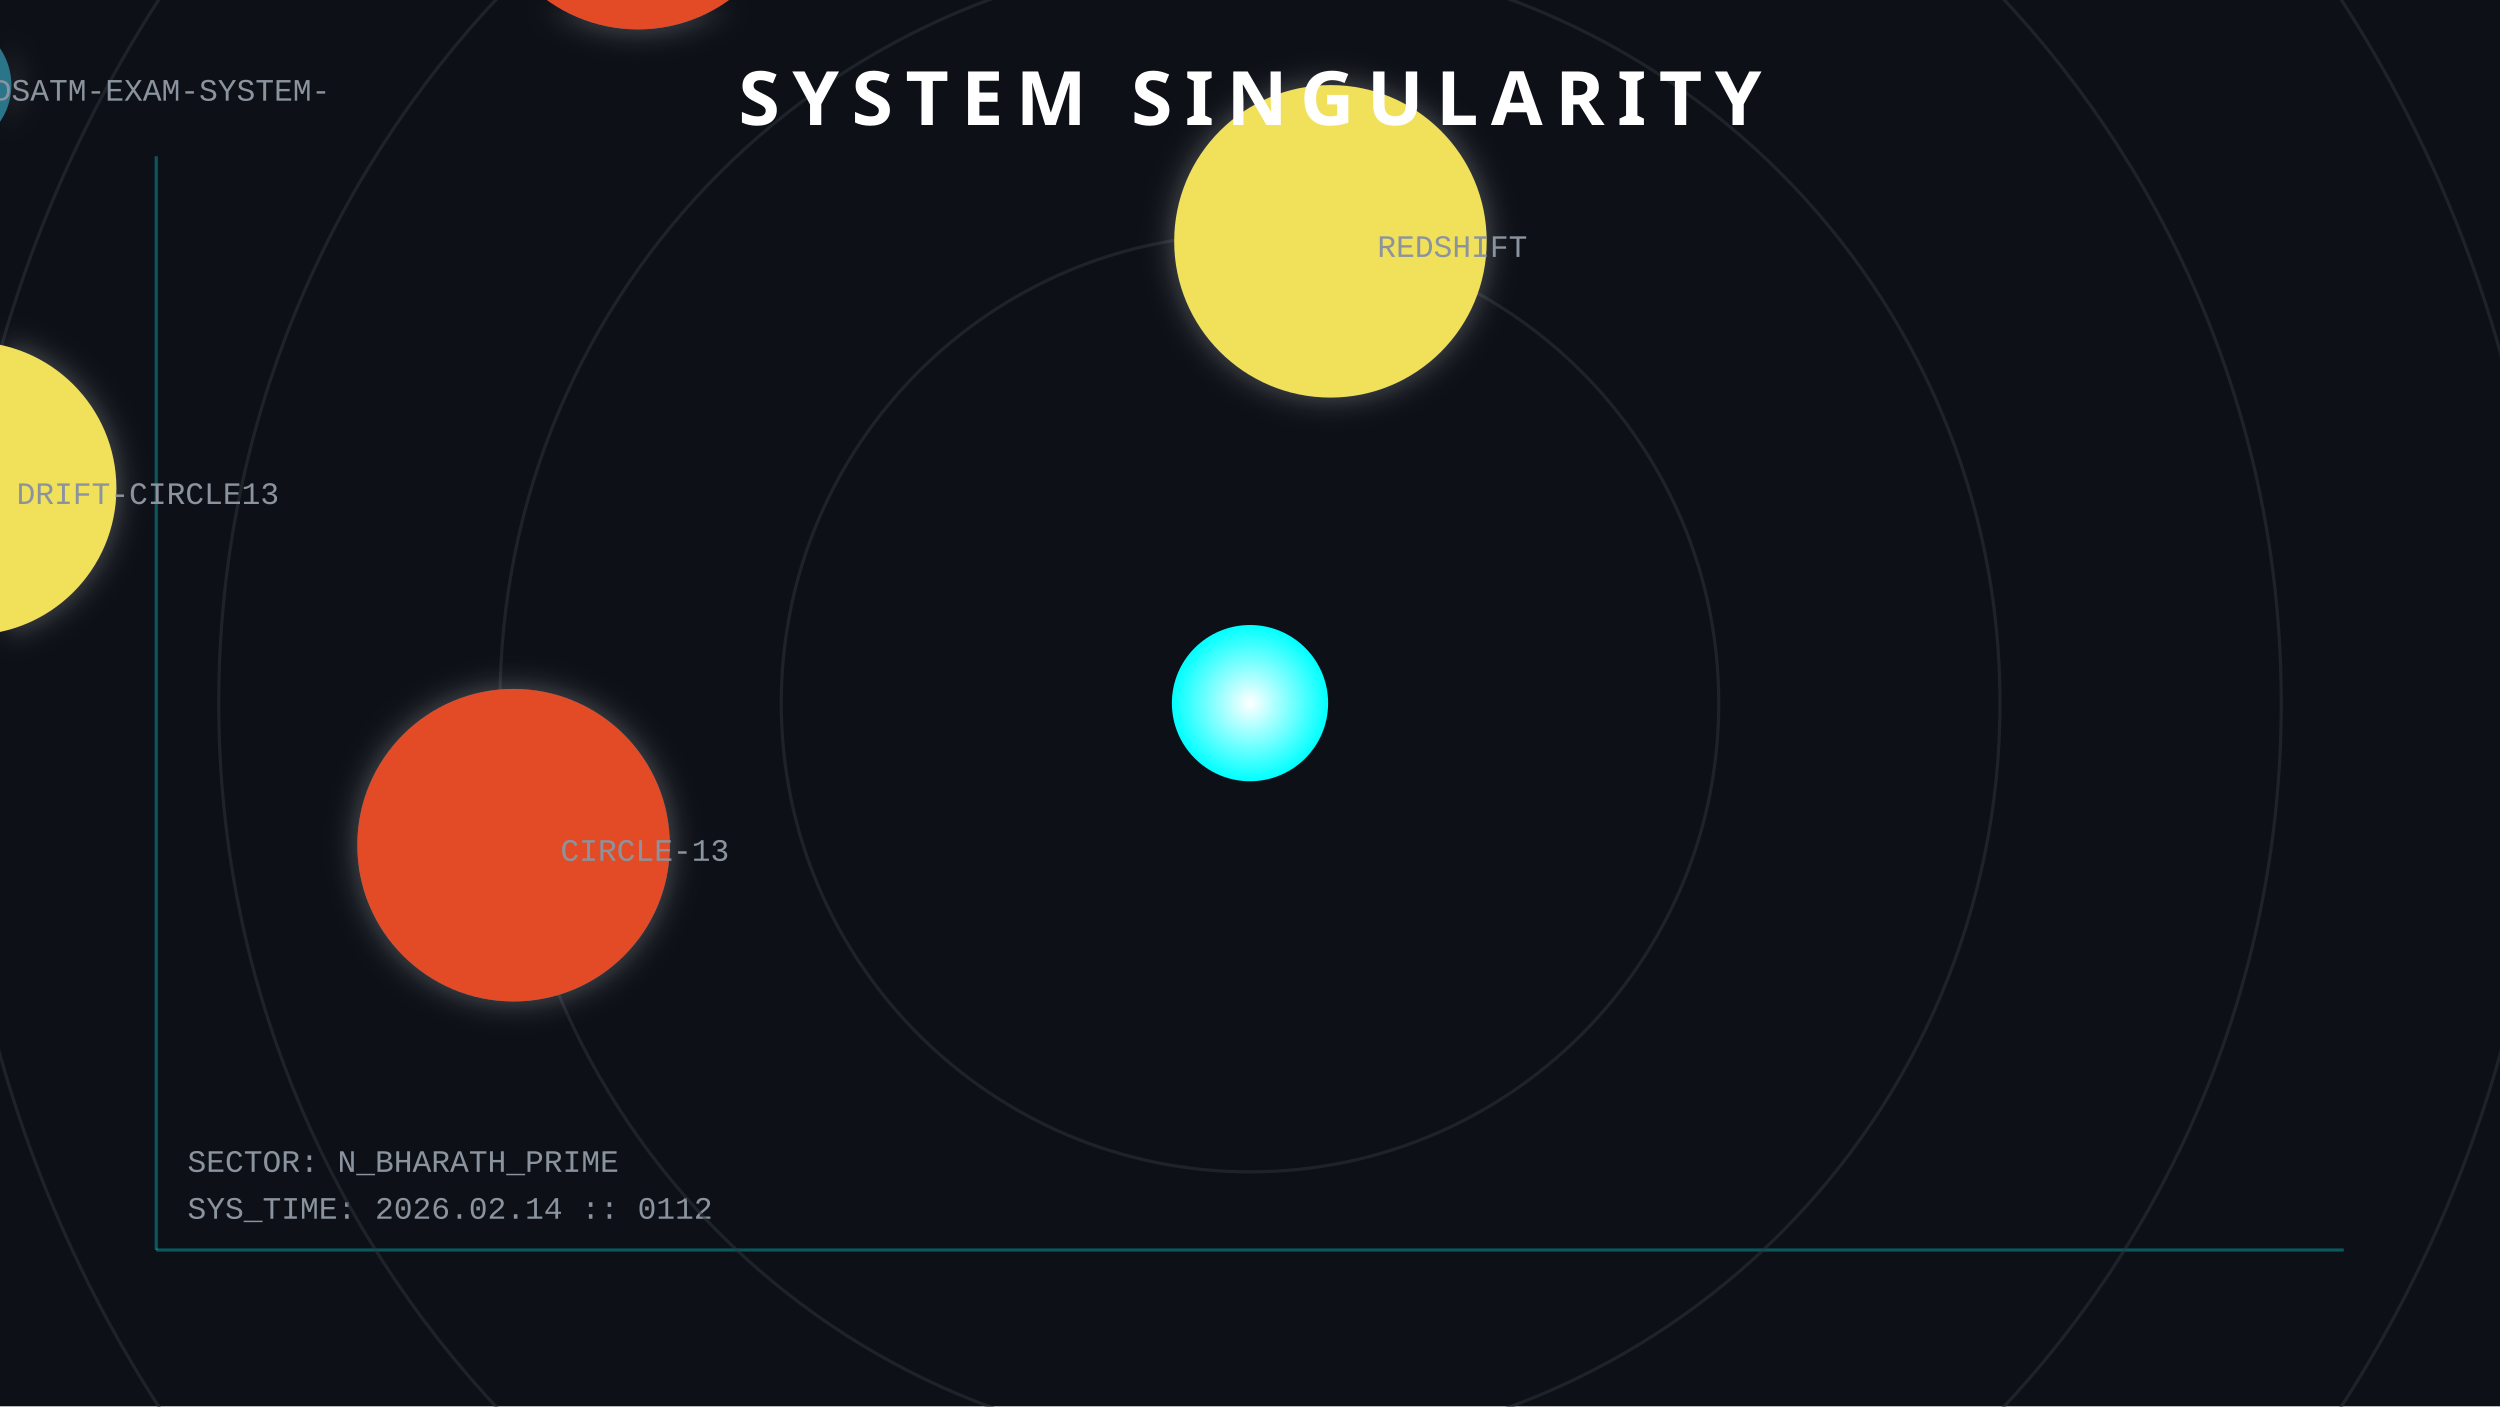
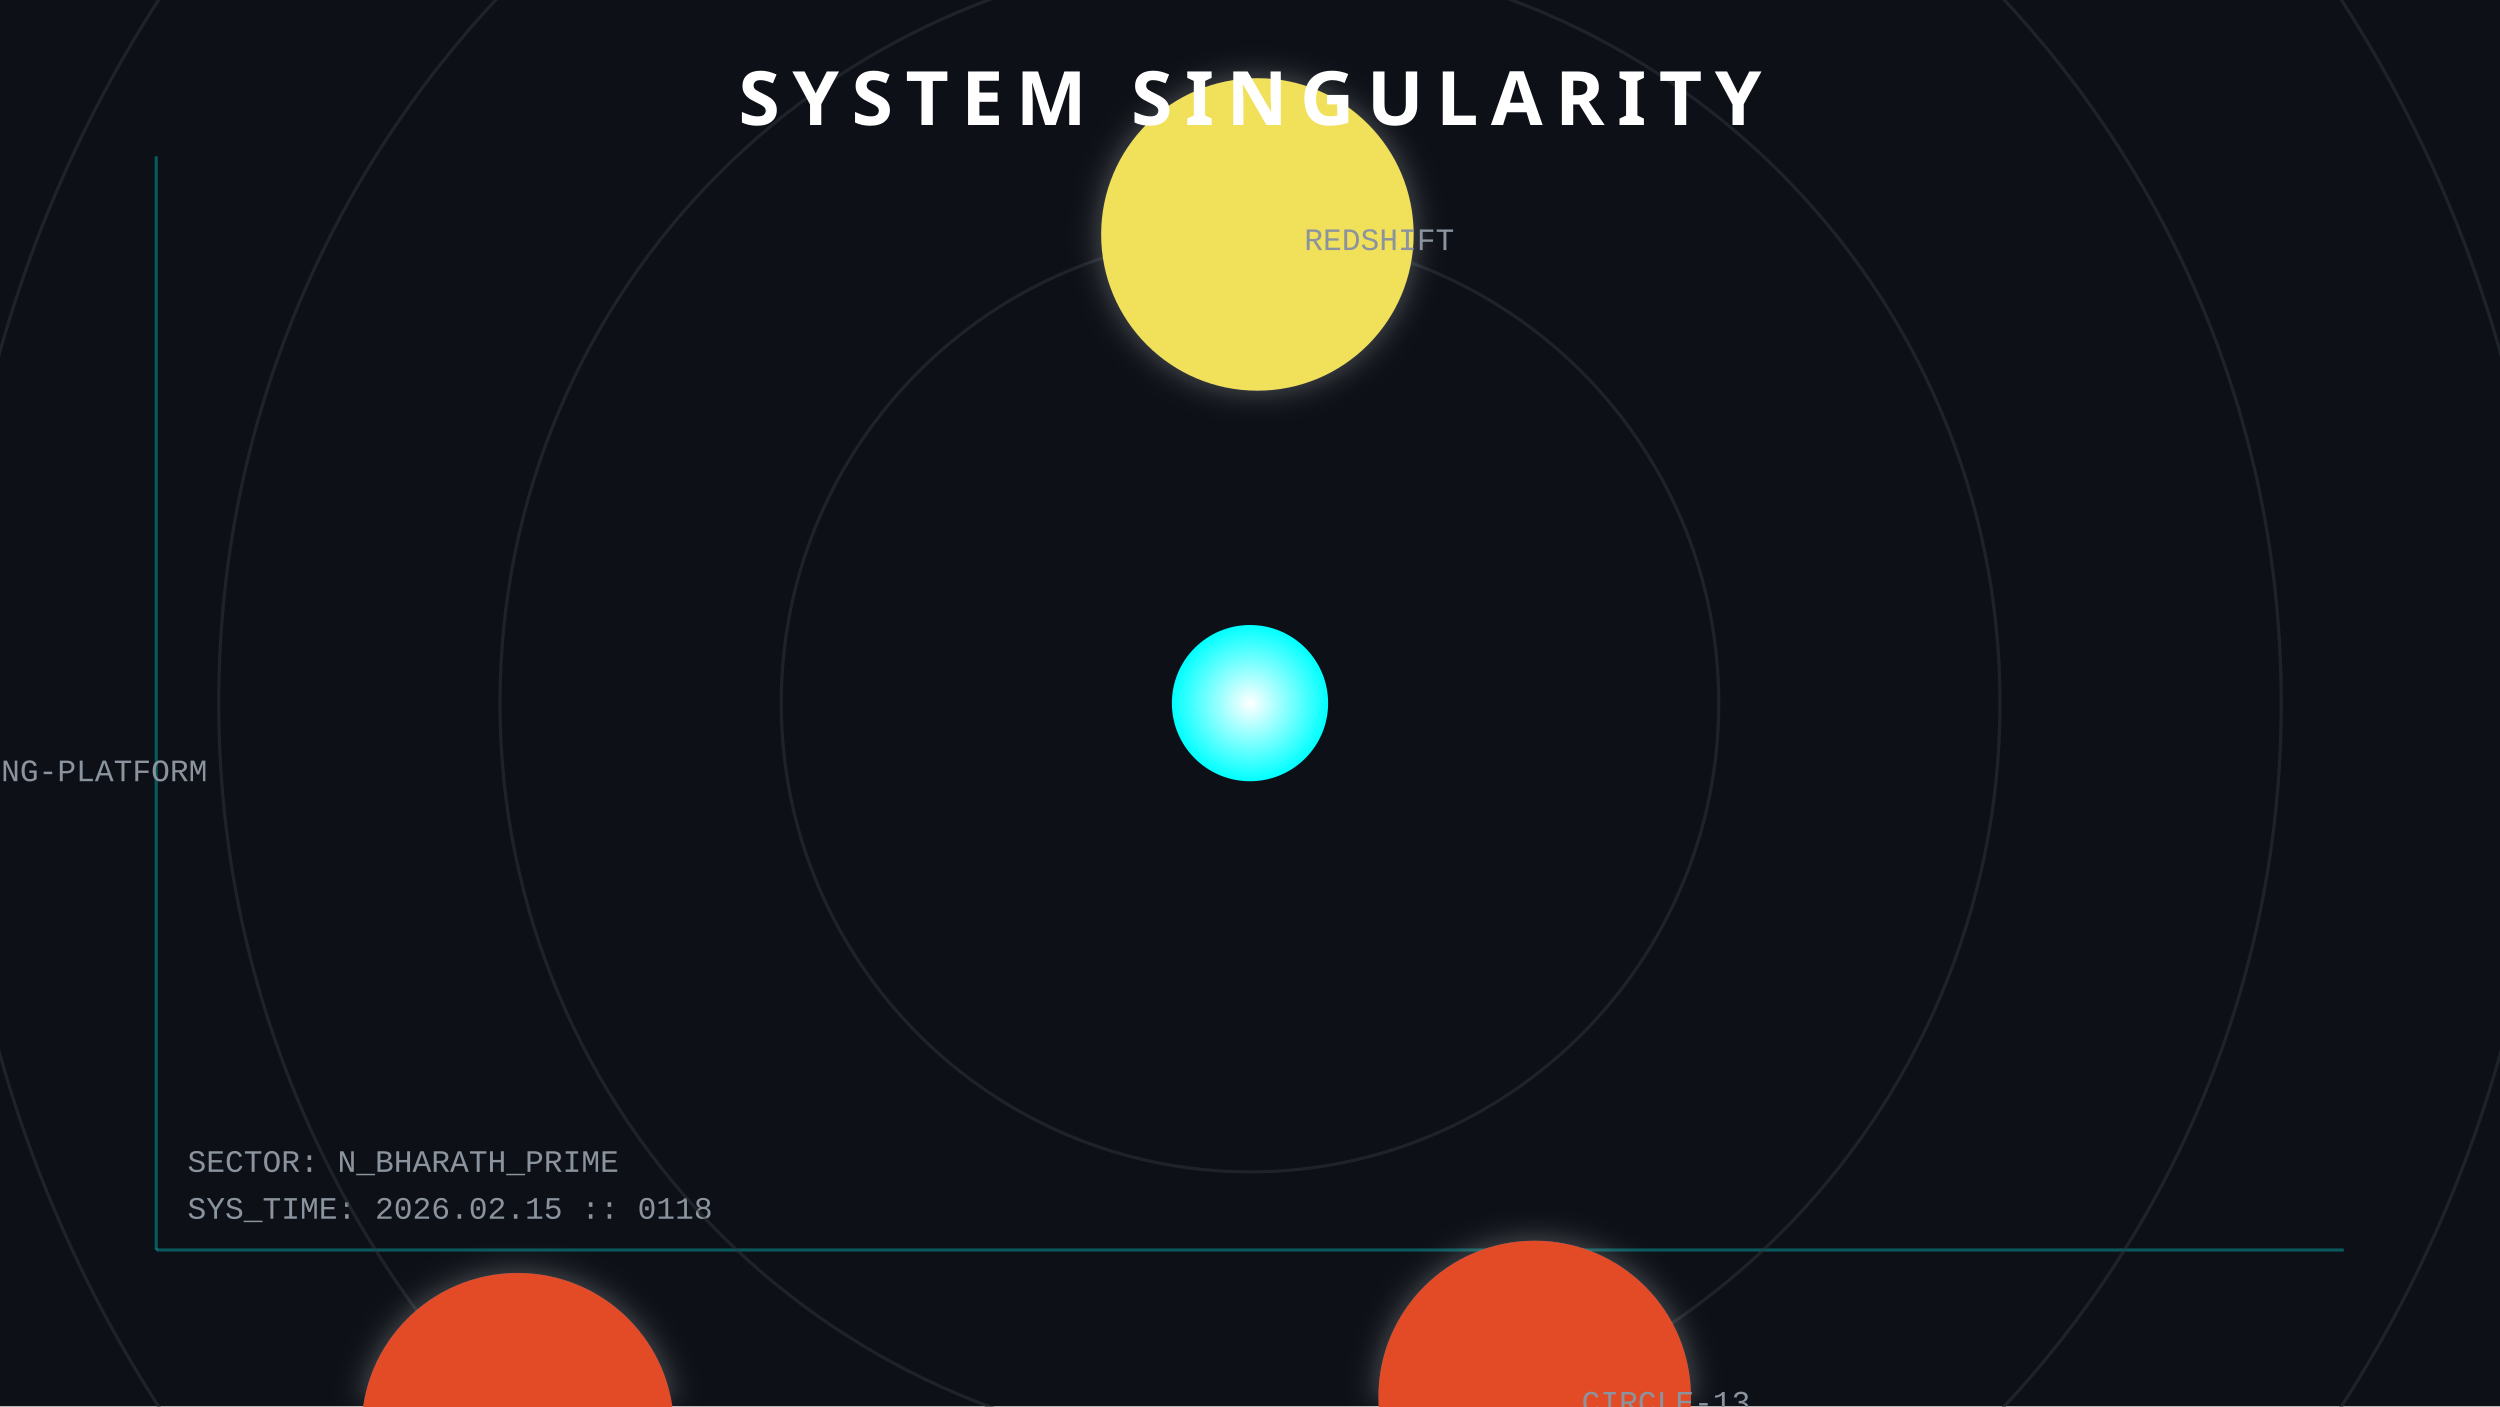
<svg xmlns="http://www.w3.org/2000/svg" width="800" height="450">
  <style>
        .orbit { fill: none; stroke: #30363d; stroke-width: 1; opacity: 0.5; }
        .planet { filter: drop-shadow(0 0 5px rgba(255,255,255,0.3)); }
        .text { font-family: 'Courier New', monospace; fill: #8b949e; font-size: 10px; }
        .title { font-family: sans-serif; fill: white; font-weight: bold; font-size: 24px; letter-spacing: 4px; }
        .hud-line { stroke: #00ffff; stroke-width: 1; opacity: 0.3; }
        
        /* ANIMATIONS */
        @keyframes pulse { 0% { r: 25; opacity: 0.8; } 50% { r: 30; opacity: 0.4; } 100% { r: 25; opacity: 0.8; } }
        .sun { animation: pulse 4s infinite; }
    </style>
  <rect width="100%" height="100%" fill="#0d1117" />
  <line x1="50" y1="50" x2="50" y2="400" class="hud-line" />
  <line x1="50" y1="400" x2="750" y2="400" class="hud-line" />
-   <text x="60" y="390" class="text">SYS_TIME: 2026.02.14 :: 0112</text>
+   <text x="60" y="390" class="text">SYS_TIME: 2026.02.15 :: 0118</text>
  <text x="60" y="375" class="text">SECTOR: N_BHARATH_PRIME</text>
  <circle cx="400" cy="225" r="25" fill="url(#grad1)" class="sun" />
  <defs>
    <radialGradient id="grad1" cx="50%" cy="50%" r="50%" fx="50%" fy="50%">
      <stop offset="0%" style="stop-color:white;stop-opacity:1" />
      <stop offset="100%" style="stop-color:#00ffff;stop-opacity:1" />
    </radialGradient>
  </defs>
  <circle cx="400" cy="225" r="150.0" class="orbit" />
-   <circle cx="425.743" cy="77.226" r="50" fill="#f1e05a" class="planet" />
-   <text x="440.743" y="82.226" class="text" fill="white">REDSHIFT</text>
+   <circle cx="402.368" cy="75.019" r="50" fill="#f1e05a" class="planet" />
+   <text x="417.368" y="80.019" class="text" fill="white">REDSHIFT</text>
  <circle cx="400" cy="225" r="240.0" class="orbit" />
-   <circle cx="164.345" cy="270.463" r="50" fill="#e34c26" class="planet" />
-   <text x="179.345" y="275.463" class="text" fill="white">CIRCLE-13</text>
+   <circle cx="491.1" cy="447.038" r="50" fill="#e34c26" class="planet" />
+   <text x="506.1" y="452.038" class="text" fill="white">CIRCLE-13</text>
  <circle cx="400" cy="225" r="330.0" class="orbit" />
-   <circle cx="204.151" cy="-40.6" r="50" fill="#e34c26" class="planet" />
-   <text x="219.151" y="-35.6" class="text" fill="white">ALVRYN-AI</text>
+   <circle cx="165.677" cy="457.363" r="50" fill="#e34c26" class="planet" />
+   <text x="180.677" y="462.363" class="text" fill="white">ALVRYN-AI</text>
  <circle cx="400" cy="225" r="415.422" class="orbit" />
-   <circle cx="-9.699" cy="156.28" r="46.948" fill="#f1e05a" class="planet" />
-   <text x="5.301" y="161.28" class="text" fill="white">DRIFT-CIRCLE13</text>
+   <circle cx="268.624" cy="619.101" r="46.948" fill="#f1e05a" class="planet" />
+   <text x="283.624" y="624.101" class="text" fill="white">DRIFT-CIRCLE13</text>
  <circle cx="400" cy="225" r="461.81" class="orbit" />
-   <circle cx="-17.315" cy="27.222" r="20.925" fill="#2b7489" class="planet" />
-   <text x="-2.315" y="32.222" class="text" fill="white">DSATM-EXAM-SYSTEM-</text>
-   <circle cx="400" cy="225" r="504.803" class="orbit" />
-   <circle cx="774.405" cy="563.595" r="18.662" fill="#8b949e" class="planet" />
-   <text x="789.405" y="568.595" class="text" fill="white">NBHARATH1306</text>
-   <circle cx="400" cy="225" r="547.035" class="orbit" />
-   <circle cx="-95.007" cy="-7.842" r="18.155" fill="#e34c26" class="planet" />
-   <text x="-80.007" y="-2.842" class="text" fill="white">WEBSITE-EQUDATOR-TRADING-PLATFORM</text>
-   <circle cx="400" cy="225" r="577.867" class="orbit" />
-   <circle cx="919.439" cy="-28.207" r="10.555" fill="#8b949e" class="planet" />
-   <text x="934.439" y="-23.207" class="text" fill="white">FLASK</text>
-   <circle cx="400" cy="225" r="608.14" class="orbit" />
-   <circle cx="778.294" cy="701.16" r="10.182" fill="#8b949e" class="planet" />
-   <text x="793.294" y="706.16" class="text" fill="white">HCF-INTERNSHIP</text>
-   <circle cx="400" cy="225" r="637.01" class="orbit" />
-   <circle cx="385.045" cy="861.834" r="9.246" fill="#8b949e" class="planet" />
+   <circle cx="351.785" cy="684.286" r="20.925" fill="#2b7489" class="planet" />
+   <text x="366.785" y="689.286" class="text" fill="white">DSATM-EXAM-SYSTEM-</text>
+   <circle cx="400" cy="225" r="504.805" class="orbit" />
+   <circle cx="642.827" cy="667.565" r="18.664" fill="#8b949e" class="planet" />
+   <text x="657.827" y="672.565" class="text" fill="white">NBHARATH1306</text>
+   <circle cx="400" cy="225" r="547.038" class="orbit" />
+   <circle cx="-146.673" cy="244.987" r="18.155" fill="#e34c26" class="planet" />
+   <text x="-131.673" y="249.987" class="text" fill="white">WEBSITE-EQUDATOR-TRADING-PLATFORM</text>
+   <circle cx="400" cy="225" r="577.87" class="orbit" />
+   <circle cx="898.886" cy="516.629" r="10.555" fill="#8b949e" class="planet" />
+   <text x="913.886" y="521.629" class="text" fill="white">FLASK</text>
+   <circle cx="400" cy="225" r="608.144" class="orbit" />
+   <circle cx="8.432" cy="-240.309" r="10.182" fill="#8b949e" class="planet" />
+   <text x="23.432" y="-235.309" class="text" fill="white">HCF-INTERNSHIP</text>
+   <circle cx="400" cy="225" r="637.013" class="orbit" />
+   <circle cx="928.573" cy="-130.522" r="9.246" fill="#8b949e" class="planet" />
  <text x="400" y="40" text-anchor="middle" class="title">SYSTEM SINGULARITY</text>
</svg>
